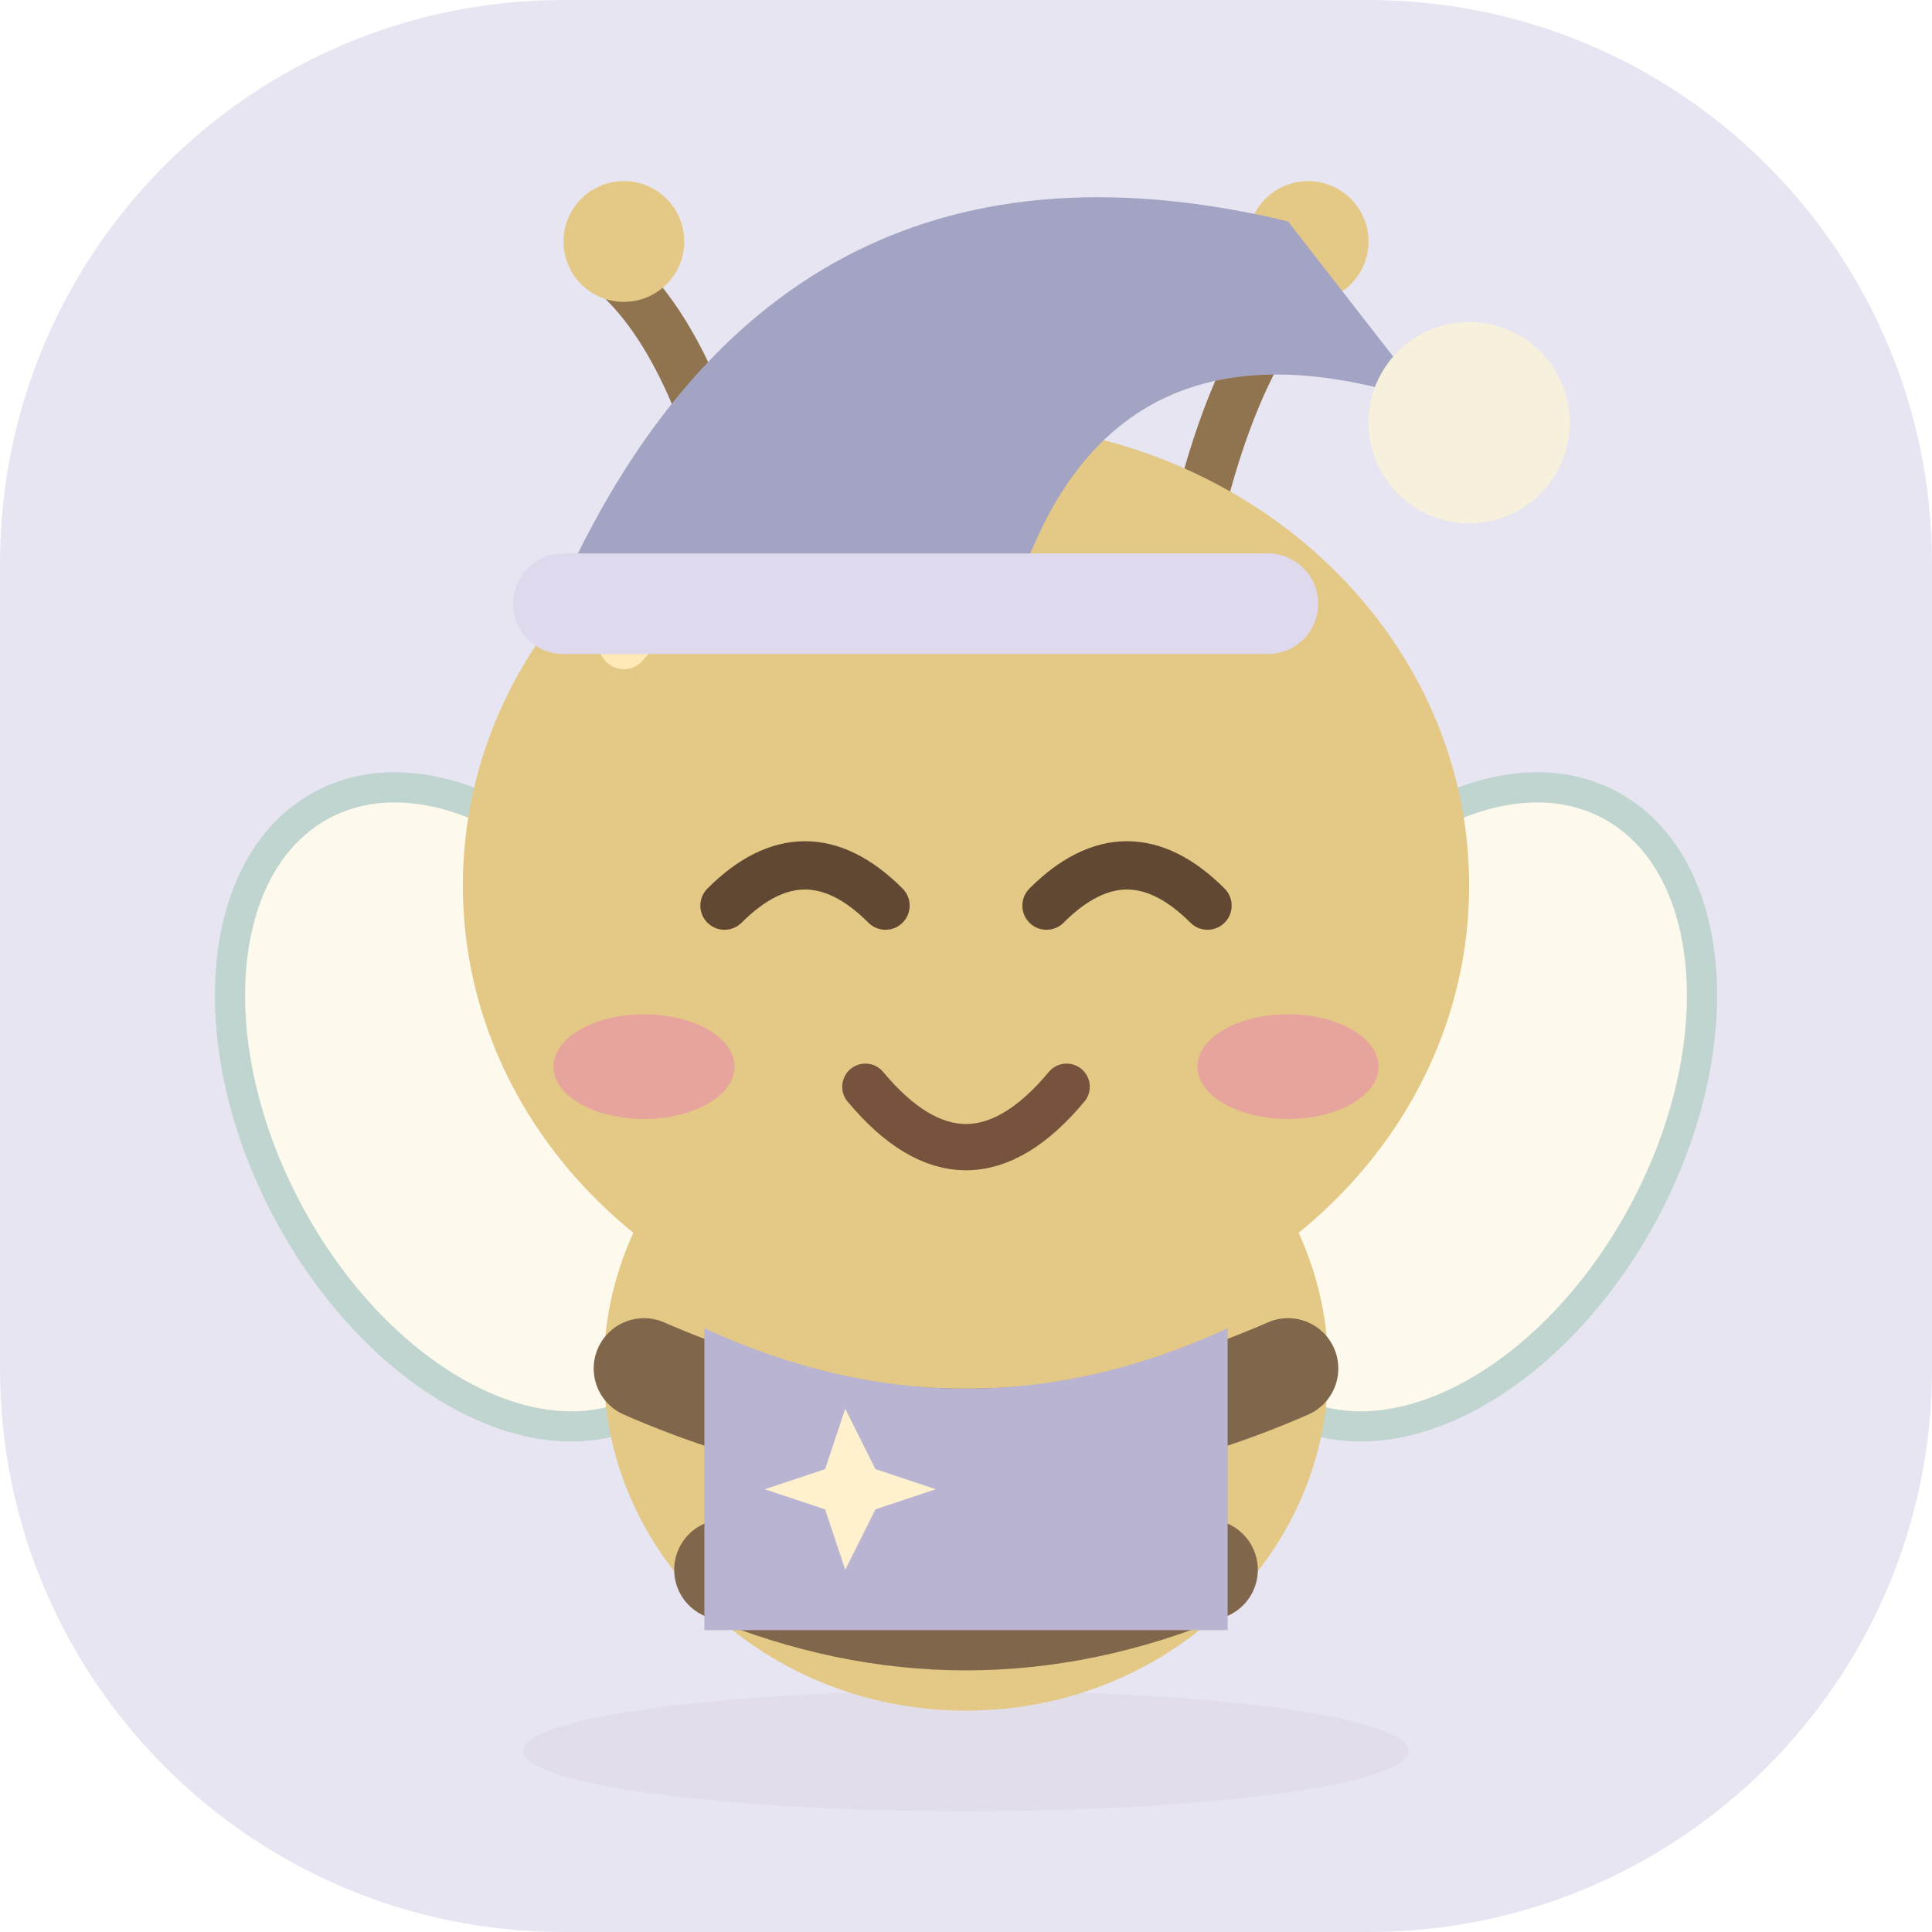
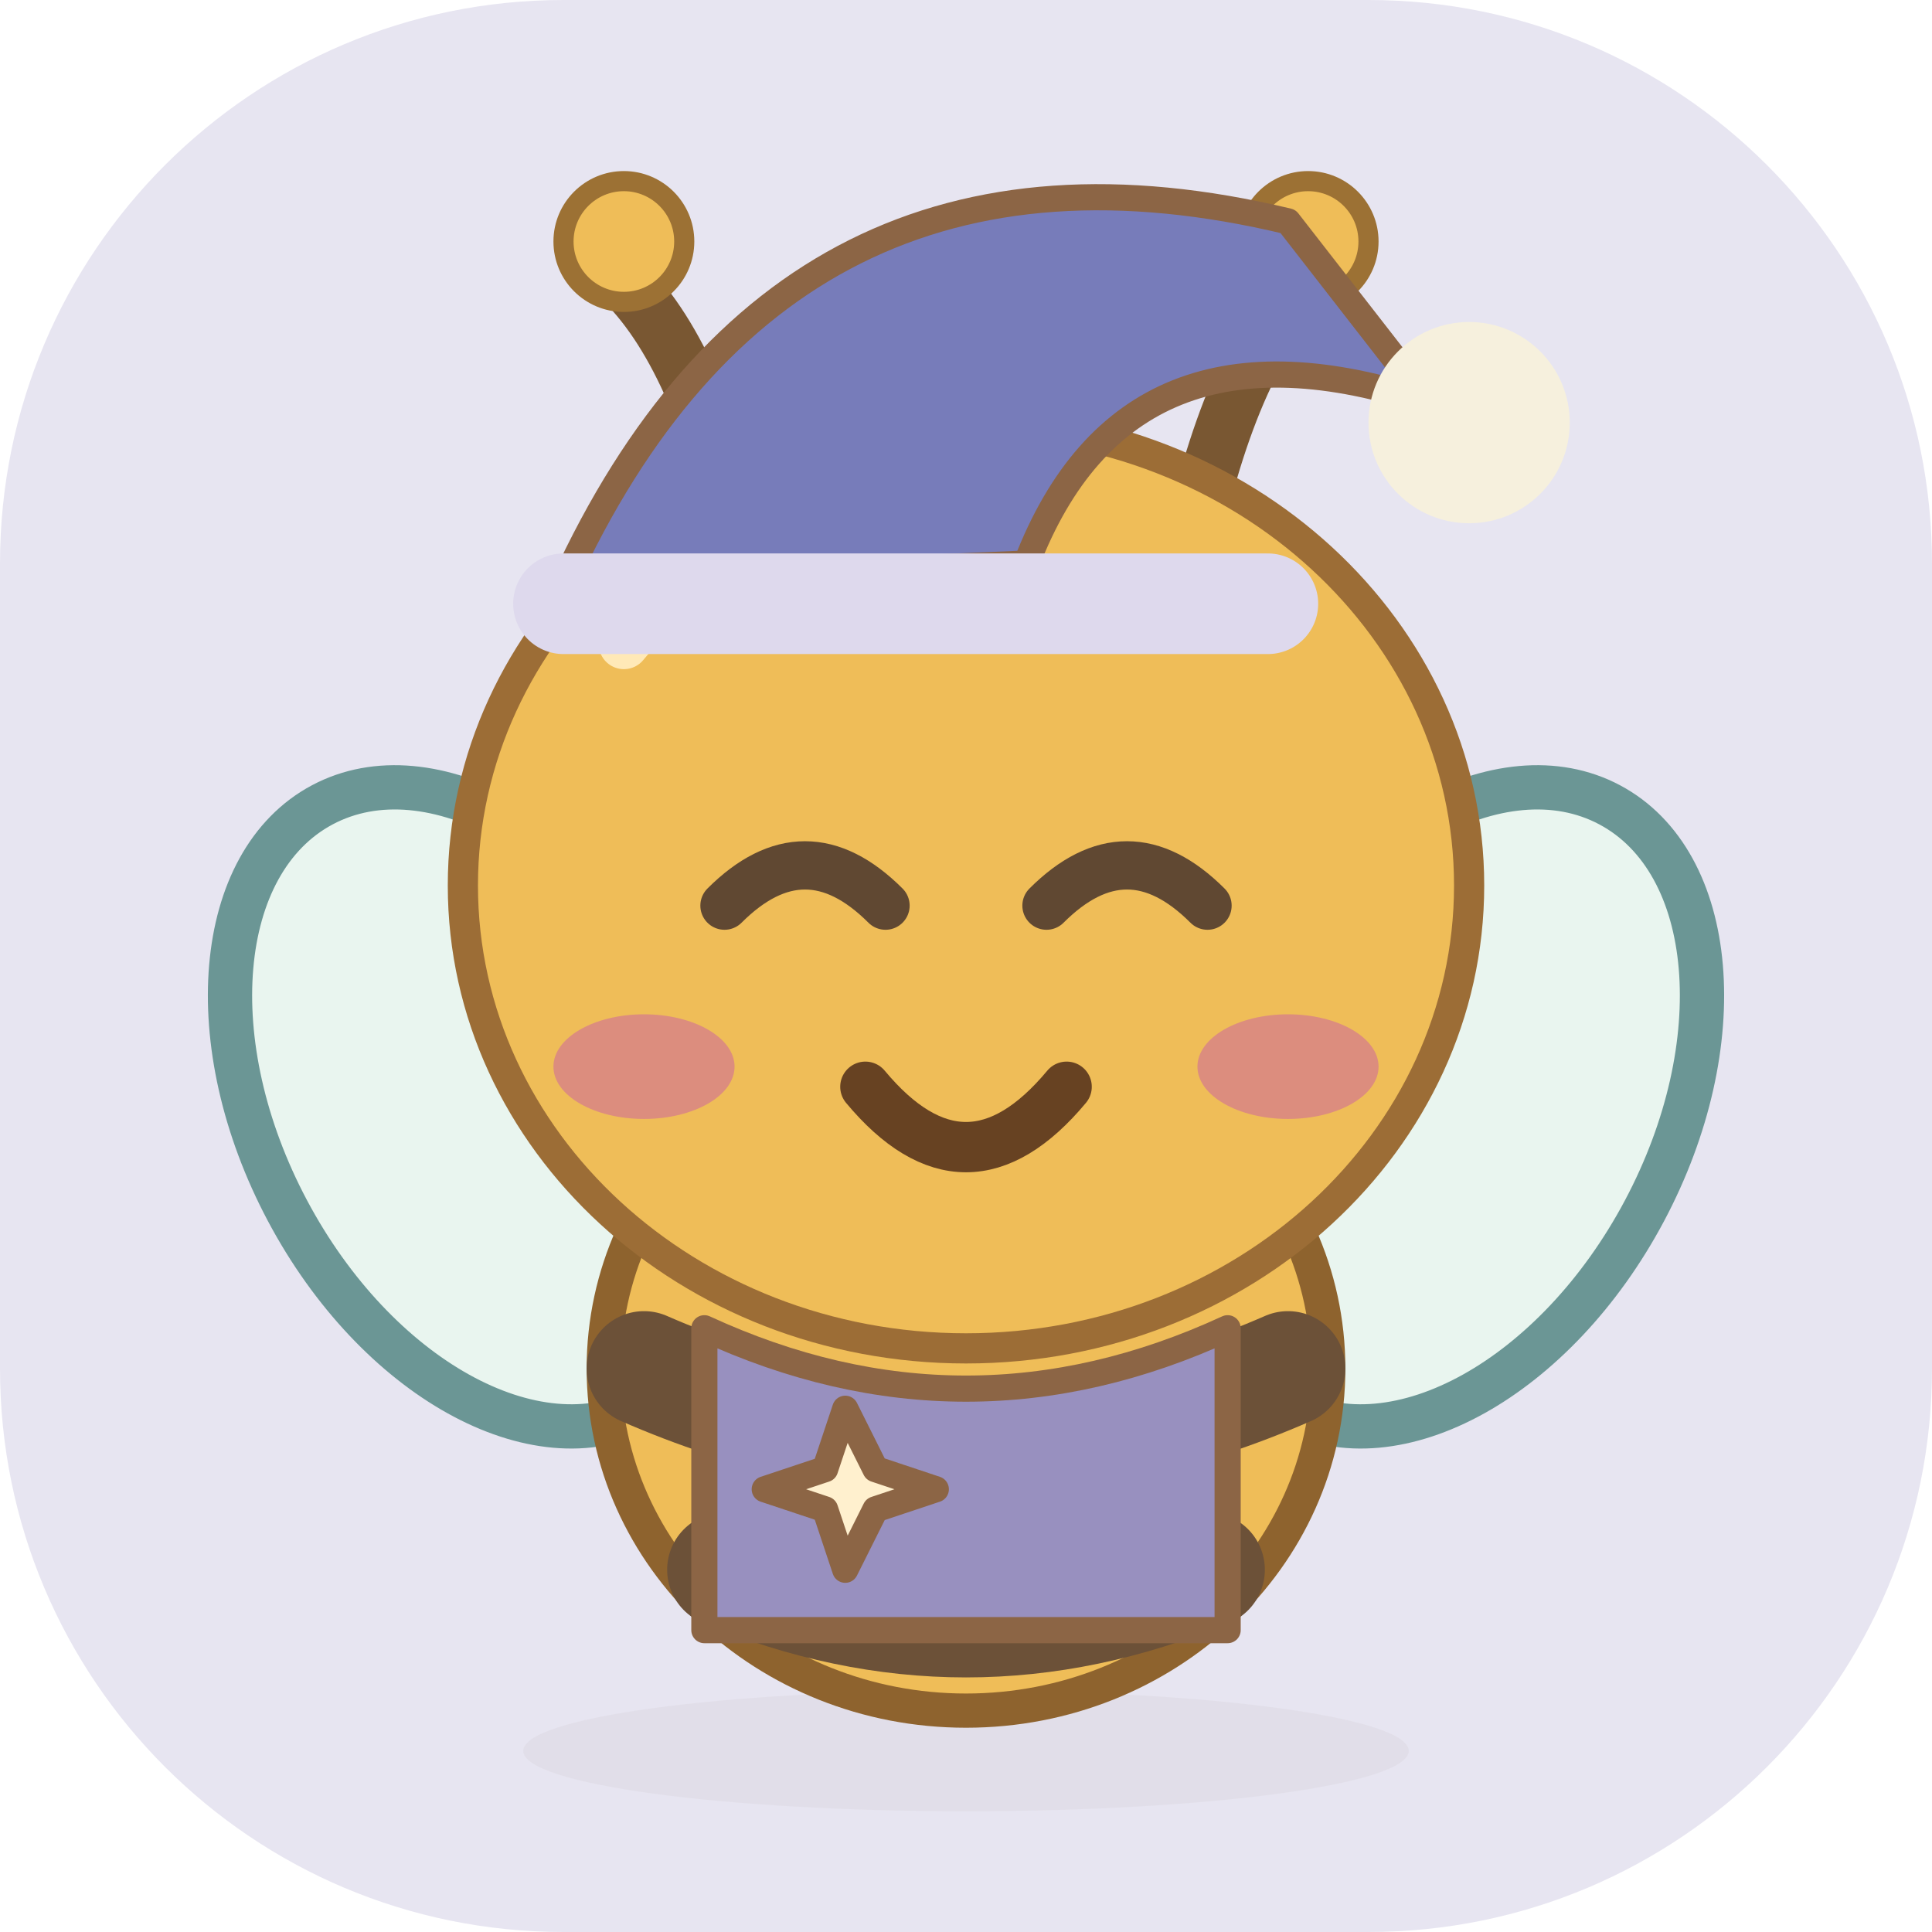
<svg xmlns="http://www.w3.org/2000/svg" viewBox="0 0 96 96">
  <rect x="0" y="0" width="96" height="96" rx="28" fill="#e7e5f1" />
-   <ellipse cx="48" cy="87" rx="22" ry="3" fill="#6b58420c" />
-   <ellipse cx="24" cy="55" rx="11" ry="17" transform="rotate(-28 24 55)" fill="#fdf9ed" stroke="#c0d5cf" stroke-width="1.5" />
-   <ellipse cx="72" cy="55" rx="11" ry="17" transform="rotate(28 72 55)" fill="#fdf9ed" stroke="#c0d5cf" stroke-width="1.5" />
-   <ellipse cx="48" cy="68" rx="18" ry="17" fill="#e4c885" />
-   <path d="M32 68q16 7 32 0m-28 10q12 5 24 0" fill="none" stroke="#80664a" stroke-width="5" stroke-linecap="round" stroke-linejoin="round" />
-   <path d="M37 28q-2-10-6-14m28 14q2-10 6-14" fill="none" stroke="#8f744f" stroke-width="2.5" stroke-linecap="round" stroke-linejoin="round" />
-   <ellipse cx="31" cy="12" rx="3" ry="3" fill="#e4c885" />
-   <ellipse cx="65" cy="12" rx="3" ry="3" fill="#e4c885" />
-   <ellipse cx="48" cy="44" rx="25" ry="23" fill="#e4c885" />
+   <ellipse cx="48" cy="87" rx="22" ry="3" fill="#6b58420c" stroke="none" stroke-width="1.7" />
+   <ellipse cx="24" cy="55" rx="11" ry="17" transform="rotate(-28 24 55)" fill="#e9f5ef" stroke="#6b9695" stroke-width="2.2" />
+   <ellipse cx="72" cy="55" rx="11" ry="17" transform="rotate(28 72 55)" fill="#e9f5ef" stroke="#6b9695" stroke-width="2.2" />
+   <ellipse cx="48" cy="68" rx="18" ry="17" fill="#efbd58" stroke="#8e632e" stroke-width="1.7" />
+   <path d="M32 68q16 7 32 0m-28 10q12 5 24 0" fill="none" stroke="#6c5138" stroke-width="5.7" stroke-linecap="round" stroke-linejoin="round" />
+   <path d="M37 28q-2-10-6-14m28 14q2-10 6-14" fill="none" stroke="#795732" stroke-width="2.8" stroke-linecap="round" stroke-linejoin="round" />
+   <ellipse cx="31" cy="12" rx="3" ry="3" fill="#efbd58" stroke="#9c7134" stroke-width="1" />
+   <ellipse cx="65" cy="12" rx="3" ry="3" fill="#efbd58" stroke="#9c7134" stroke-width="1" />
+   <ellipse cx="48" cy="44" rx="25" ry="23" fill="#efbd58" stroke="#9c6d36" stroke-width="1.5" />
  <path d="M31 32q5-6 11-6" fill="none" stroke="#ffe9b7" stroke-width="2.5" stroke-linecap="round" stroke-linejoin="round" />
  <path d="M36 45q4-4 8 0m8 0q4-4 8 0" fill="none" stroke="#604832" stroke-width="2.4" stroke-linecap="round" stroke-linejoin="round" />
-   <ellipse cx="32" cy="53" rx="4.5" ry="2.6" fill="#e7a49c" />
-   <ellipse cx="64" cy="53" rx="4.5" ry="2.6" fill="#e7a49c" />
-   <path d="M43 54q5 6 10 0" fill="none" stroke="#77523c" stroke-width="2.3" stroke-linecap="round" stroke-linejoin="round" />
-   <path d="M28 29q11-24 36-18l7 9q-15-5-20 8Z" fill="#a3a4c3" stroke="none" stroke-width="2" stroke-linecap="round" stroke-linejoin="round" />
+   <ellipse cx="32" cy="53" rx="4.5" ry="2.6" fill="#dc8d7e" stroke="none" stroke-width="1.7" />
+   <ellipse cx="64" cy="53" rx="4.5" ry="2.6" fill="#dc8d7e" stroke="none" stroke-width="1.7" />
+   <path d="M43 54q5 6 10 0" fill="none" stroke="#674222" stroke-width="2.5" stroke-linecap="round" stroke-linejoin="round" />
+   <path d="M28 29q11-24 36-18l7 9q-15-5-20 8Z" fill="#777cba" stroke="#8c6545" stroke-width="1.3" stroke-linecap="round" stroke-linejoin="round" />
  <path d="M28 30h35" fill="none" stroke="#ded9ed" stroke-width="5" stroke-linecap="round" stroke-linejoin="round" />
-   <ellipse cx="73" cy="21" rx="5" ry="5" fill="#f6f0dd" />
-   <path d="M35 66q13 6 26 0v15H35Z" fill="#b8b4d1" stroke="none" stroke-width="2" stroke-linecap="round" stroke-linejoin="round" />
-   <path d="m42 70 1.5 3 3 1-3 1-1.5 3-1-3-3-1 3-1Z" fill="#fff0ce" stroke="none" stroke-width="2" stroke-linecap="round" stroke-linejoin="round" />
+   <ellipse cx="73" cy="21" rx="5" ry="5" fill="#f6f0dd" stroke="none" stroke-width="1.7" />
+   <path d="M35 66q13 6 26 0v15H35Z" fill="#9890bf" stroke="#8c6545" stroke-width="1.3" stroke-linecap="round" stroke-linejoin="round" />
+   <path d="m42 70 1.5 3 3 1-3 1-1.5 3-1-3-3-1 3-1Z" fill="#fff0ce" stroke="#8c6545" stroke-width="1.3" stroke-linecap="round" stroke-linejoin="round" />
</svg>
